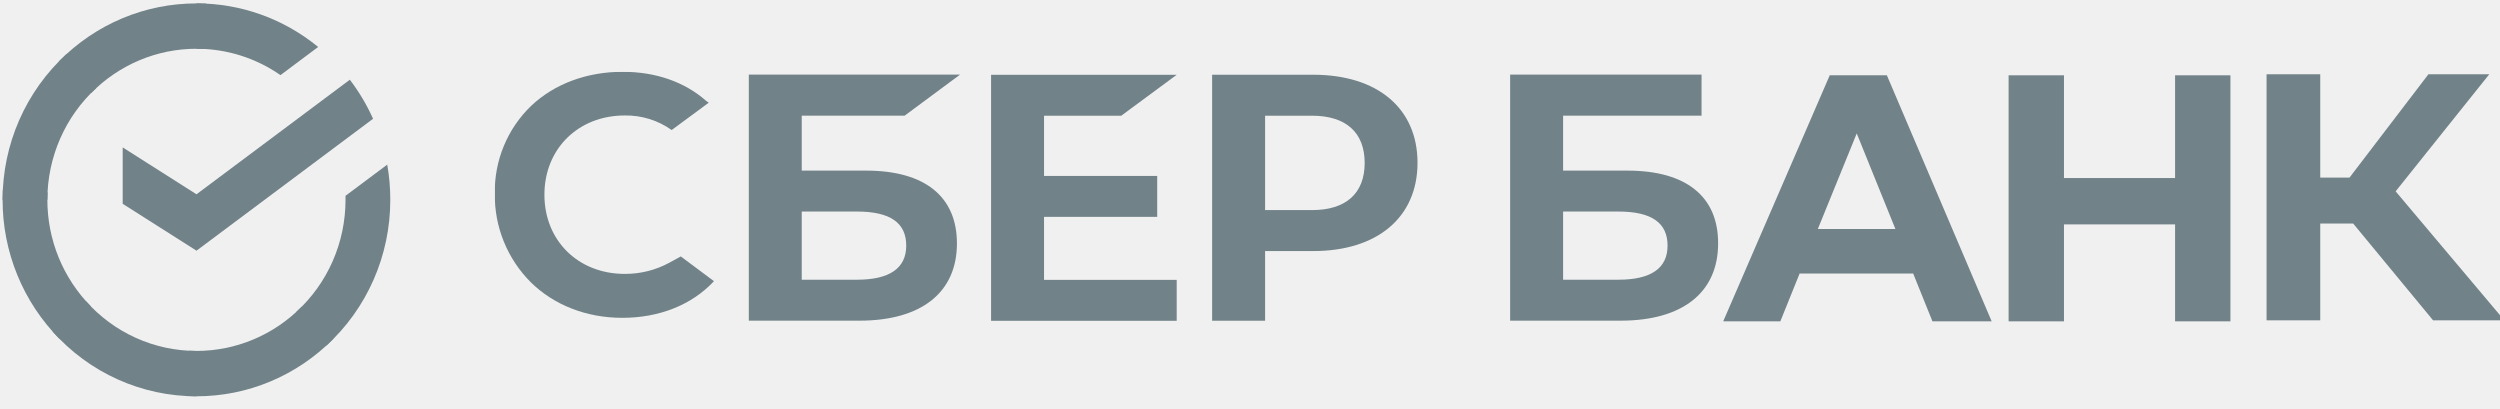
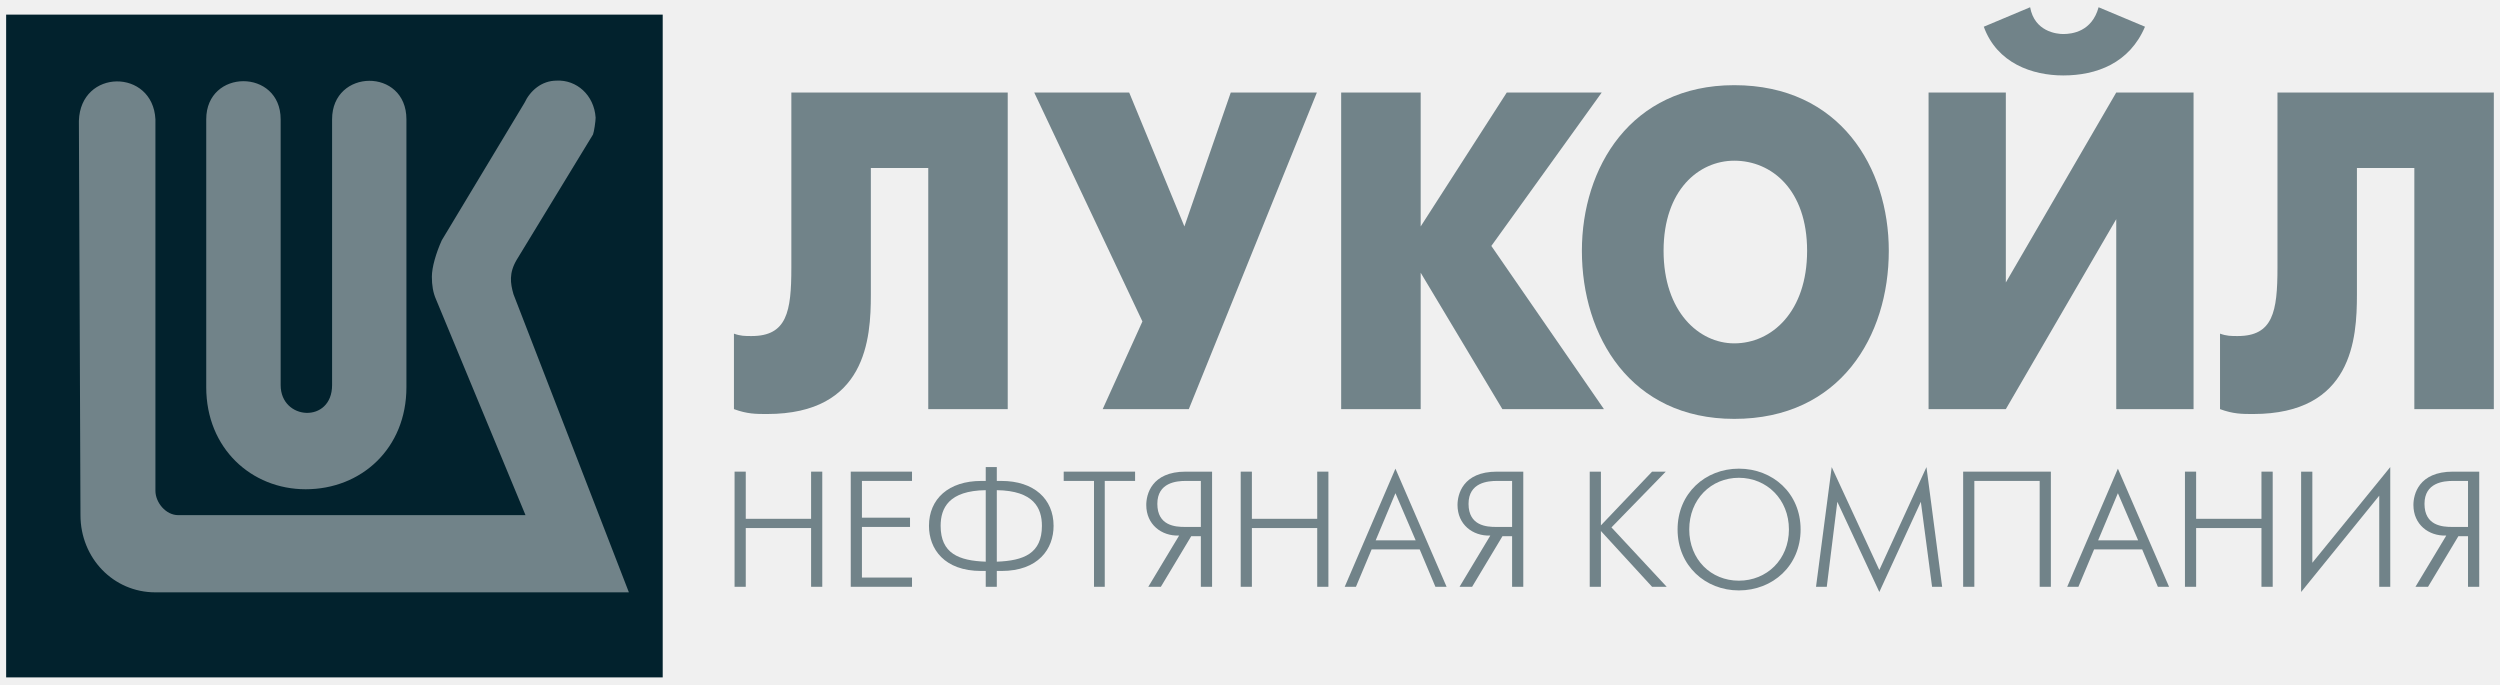
- <svg xmlns="http://www.w3.org/2000/svg" width="251" height="41" viewBox="0 0 251 41" fill="none">
-   <g id="Sberbank_Logo_2020 1" clip-path="url(#clip0_182_1762)">
-     <path id="Vector" d="M35.124 8.003C36.048 9.214 36.831 10.53 37.456 11.925L19.728 25.169L12.318 20.462V14.799L19.728 19.506L35.124 8.003Z" fill="#718389" />
-     <path id="Vector_2" d="M4.756 20.062C4.756 19.808 4.762 19.556 4.774 19.305L0.284 19.082C0.269 19.407 0.26 19.736 0.26 20.067C0.258 22.657 0.76 25.221 1.739 27.613C2.717 30.005 4.152 32.178 5.96 34.007L9.145 30.781C7.753 29.375 6.649 27.705 5.895 25.866C5.142 24.026 4.755 22.054 4.756 20.062Z" fill="#718389" />
-     <path id="Vector_3" d="M19.723 4.896C19.974 4.896 20.223 4.906 20.471 4.918L20.695 0.366C20.373 0.351 20.049 0.343 19.723 0.343C17.167 0.34 14.635 0.848 12.274 1.839C9.912 2.831 7.767 4.285 5.961 6.119L9.146 9.346C10.533 7.935 12.181 6.815 13.996 6.051C15.812 5.288 17.758 4.895 19.723 4.896Z" fill="#718389" />
-     <path id="Vector_4" d="M19.724 35.233C19.473 35.233 19.224 35.233 18.975 35.212L18.75 39.763C19.073 39.779 19.398 39.788 19.724 39.788C22.279 39.791 24.809 39.282 27.17 38.29C29.53 37.299 31.674 35.844 33.478 34.011L30.299 30.784C28.913 32.195 27.264 33.314 25.449 34.078C23.634 34.841 21.689 35.233 19.724 35.233Z" fill="#718389" />
-     <path id="Vector_5" d="M28.159 7.542L31.943 4.715C28.485 1.877 24.167 0.332 19.717 0.34V4.895C22.73 4.891 25.674 5.814 28.159 7.542Z" fill="#718389" />
-     <path id="Vector_6" d="M39.185 20.063C39.187 18.878 39.085 17.695 38.879 16.528L34.69 19.657C34.69 19.792 34.69 19.927 34.69 20.063C34.691 22.182 34.253 24.278 33.404 26.215C32.554 28.151 31.313 29.885 29.76 31.305L32.781 34.689C34.8 32.842 36.414 30.585 37.517 28.066C38.62 25.546 39.188 22.819 39.185 20.063Z" fill="#718389" />
-     <path id="Vector_7" d="M19.723 35.232C17.632 35.233 15.563 34.788 13.652 33.928C11.741 33.067 10.03 31.809 8.629 30.235L5.291 33.296C7.113 35.342 9.34 36.978 11.826 38.096C14.312 39.214 17.003 39.791 19.723 39.787V35.232Z" fill="#718389" />
-     <path id="Vector_8" d="M9.686 8.821L6.666 5.437C4.647 7.283 3.033 9.54 1.929 12.059C0.826 14.579 0.257 17.306 0.26 20.063H4.756C4.755 17.943 5.194 15.848 6.043 13.911C6.892 11.974 8.134 10.24 9.686 8.821Z" fill="#718389" />
-     <g id="Clip path group">
-       <mask id="mask0_182_1762" style="mask-type:luminance" maskUnits="userSpaceOnUse" x="49" y="7" width="204" height="27">
-         <g id="clip0">
-           <path id="Vector_9" d="M252.771 7.201H49.664V33.276H252.771V7.201Z" fill="white" />
-         </g>
-       </mask>
-       <g mask="url(#mask0_182_1762)">
-         <g id="Group">
-           <path id="Vector_10" d="M112.572 11.619L118.141 7.508H99.504V32.21H118.141V28.099H104.822V21.772H116.184V17.661H104.822V11.619H112.572Z" fill="#718389" />
-           <path id="Vector_11" d="M86.965 17.13H80.495V11.616H90.821L96.386 7.493H75.18V32.195H86.281C92.504 32.195 96.076 29.369 96.076 24.44C96.076 19.724 92.841 17.13 86.965 17.13ZM86.041 28.083H80.495V21.239H86.041C89.407 21.239 90.986 22.386 90.986 24.661C90.986 26.936 89.306 28.083 86.041 28.083Z" fill="#718389" />
-           <path id="Vector_12" d="M131.842 7.503H121.697V32.205H127.015V25.207H131.842C138.315 25.207 142.319 21.795 142.319 16.342C142.319 10.889 138.315 7.503 131.842 7.503ZM131.73 21.093H127.015V11.617H131.73C135.135 11.617 137.013 13.301 137.013 16.357C137.013 19.413 135.135 21.093 131.73 21.093Z" fill="#718389" />
-           <path id="Vector_13" d="M67.2 26.377C65.826 27.122 64.287 27.508 62.725 27.499C58.05 27.499 54.659 24.155 54.659 19.55C54.659 14.945 58.05 11.594 62.725 11.594C64.411 11.565 66.062 12.077 67.437 13.056L71.156 10.311L70.905 10.132C68.735 8.22 65.836 7.208 62.517 7.208C58.918 7.208 55.654 8.421 53.324 10.629C52.146 11.765 51.214 13.133 50.587 14.647C49.959 16.16 49.65 17.787 49.678 19.426C49.653 21.081 49.961 22.724 50.584 24.258C51.206 25.791 52.131 27.183 53.302 28.351C55.643 30.646 58.9 31.91 62.474 31.91C66.208 31.91 69.472 30.605 71.681 28.23L68.352 25.745L67.2 26.377Z" fill="#718389" />
-           <path id="Vector_14" d="M163.403 17.13H156.936V11.616H170.835V7.493H151.617V32.195H162.704C168.927 32.195 172.499 29.369 172.499 24.44C172.514 19.724 169.279 17.13 163.403 17.13ZM162.48 28.083H156.936V21.239H162.48C165.846 21.239 167.423 22.386 167.423 24.661C167.423 26.936 165.759 28.083 162.48 28.083Z" fill="#718389" />
-           <path id="Vector_15" d="M232.953 32.161H227.562V7.459H232.953V17.834H235.888L243.811 7.459H249.921L240.522 19.21L251.435 32.161H244.282L236.261 22.446H232.953V32.161Z" fill="#718389" />
-           <path id="Vector_16" d="M192.084 27.465H180.68L178.747 32.262H173.01L183.706 7.56H189.442L199.964 32.262H194.017L192.084 27.465ZM190.298 22.989L186.416 13.395L182.512 22.989H190.298Z" fill="#718389" />
-           <path id="Vector_17" d="M207.223 7.56V17.875H218.378V7.56H223.936V32.262H218.378V22.528H207.223V32.262H201.664V7.56H207.223Z" fill="#718389" />
-         </g>
-       </g>
-     </g>
-   </g>
-   <defs>
-     <clipPath id="clip0_182_1762">
-       <rect width="253.26" height="39.798" fill="white" transform="translate(0.259766 0.339844)" />
-     </clipPath>
-   </defs>
+ <svg xmlns="http://www.w3.org/2000/svg" width="241" height="66" viewBox="0 0 241 66" fill="none">
+   <path d="M63.885 1.409H0.592V65.301H63.885V1.409Z" fill="#02222D" />
+   <path d="M53.662 7.773C52.208 7.773 51.106 8.747 50.558 9.918L42.588 23.162C42.035 24.387 41.632 25.763 41.632 26.674C41.632 27.488 41.743 28.207 42.038 28.87L50.659 49.66H17.182C15.977 49.66 14.983 48.438 14.983 47.31V11.499C14.729 6.603 7.759 6.606 7.605 11.652L7.758 49.66C7.758 53.792 10.922 57.102 14.983 57.102H60.625L49.5 28.366C49.193 27.296 49.056 26.326 49.805 25.051L57.165 12.968C57.269 12.716 57.419 11.651 57.419 11.345C57.273 9.151 55.57 7.676 53.662 7.773ZM35.592 7.79C33.801 7.802 32.013 9.051 32.013 11.499V37.124C32.013 40.846 27.055 40.539 27.055 37.124V11.499C27.055 6.603 19.881 6.603 19.881 11.499V37.33C19.881 43.237 24.251 47.164 29.466 47.164C34.824 47.164 39.179 43.237 39.179 37.33V11.499C39.179 9.002 37.382 7.778 35.592 7.79Z" fill="#718389" />
+   <path d="M76.286 8.917V25.821C76.286 30.046 75.86 32.395 72.452 32.395C71.815 32.395 71.389 32.395 70.752 32.163V39.438C72.026 39.911 72.878 39.911 73.945 39.911C83.524 39.911 83.95 32.632 83.95 28.403V16.197H89.484V39.438H97.145V8.917H76.286Z" fill="#718389" />
+   <path d="M99.699 8.917L110.13 30.988L106.3 39.438H114.602L126.948 8.917H118.647L114.176 21.829L108.852 8.917H99.699Z" fill="#718389" />
+   <path d="M129.289 39.438H136.953V26.29L144.828 39.438H154.619L143.765 23.709L154.408 8.917H145.254L136.953 21.829V8.917H129.289V39.438Z" fill="#718389" />
+   <path d="M167.182 40.38C177.398 40.38 182.08 32.395 182.08 24.177C182.08 16.196 177.398 8.211 167.182 8.211C157.176 8.211 152.494 16.196 152.494 24.177C152.494 32.395 157.176 40.38 167.182 40.38ZM167.182 33.1C163.774 33.1 160.369 30.046 160.369 24.177C160.369 18.308 163.774 15.491 167.182 15.491C170.801 15.491 174.205 18.308 174.205 24.177C174.205 30.046 170.801 33.1 167.182 33.1Z" fill="#718389" />
+   <path d="M185.914 8.917V39.438H193.363L204.006 21.127V39.438H211.459V8.917H204.006L193.363 27.232V8.917H185.914ZM198.897 7.273C202.091 7.273 205.284 6.099 206.777 2.575L202.305 0.699C201.665 3.048 199.749 3.281 198.897 3.281C198.26 3.281 196.13 3.048 195.704 0.699L191.237 2.575C192.511 6.099 195.919 7.273 198.897 7.273Z" fill="#718389" />
+   <path d="M219.548 8.917V25.821C219.548 30.046 219.118 32.395 215.714 32.395C215.077 32.395 214.651 32.395 214.01 32.163V39.438C215.288 39.911 216.14 39.911 217.203 39.911C226.782 39.911 227.208 32.632 227.208 28.403V16.197H232.742V39.438H240.406V8.917H219.548Z" fill="#718389" />
+   <path d="M70.812 56.567H71.891V50.904H78.189V56.567H79.267V45.466H78.189V50.013H71.891V45.466H70.812V56.567Z" fill="#718389" />
+   <path d="M82.012 56.567H87.918V55.676H83.09V50.796H87.726V49.904H83.09V46.361H87.918V45.466H82.012V56.567Z" fill="#718389" />
+   <path d="M95.025 56.568H96.092V55.041H96.541C100.095 55.041 101.565 52.916 101.565 50.691C101.565 48.087 99.658 46.362 96.541 46.362H96.092V45.028H95.025V46.362H94.592C91.456 46.362 89.553 48.087 89.553 50.691C89.553 52.916 91.023 55.041 94.592 55.041H95.025V56.568ZM96.092 47.253C99.658 47.3 100.441 48.982 100.441 50.691C100.441 53.358 98.687 54.052 96.092 54.145V47.253ZM95.025 54.145C92.431 54.052 90.677 53.358 90.677 50.691C90.677 48.982 91.456 47.3 95.025 47.253V54.145Z" fill="#718389" />
+   <path d="M105.462 56.567H106.498V46.361H109.422V45.466H102.541V46.361H105.462V56.567Z" fill="#718389" />
+   <path d="M110.696 56.567H111.908L114.833 51.691H115.762V56.567H116.844V45.466H114.307C110.98 45.466 110.5 47.695 110.5 48.679C110.5 50.555 111.955 51.691 113.666 51.629L110.696 56.567ZM115.762 50.796H114.204C113.321 50.796 111.567 50.691 111.567 48.571C111.567 46.512 113.424 46.361 114.307 46.361H115.762V50.796Z" fill="#718389" />
+   <path d="M119.604 56.567H120.682V50.904H126.98V56.567H128.058V45.466H126.98V50.013H120.682V45.466H119.604V56.567Z" fill="#718389" />
+   <path d="M129.631 56.567H130.713L132.225 52.962H136.858L138.373 56.567H139.452L134.52 45.179L129.631 56.567ZM132.617 52.086L134.52 47.543L136.47 52.086H132.617Z" fill="#718389" />
+   <path d="M140.7 56.567H141.912L144.837 51.691H145.766V56.567H146.844V45.466H144.311C140.984 45.466 140.504 47.695 140.504 48.679C140.504 50.555 141.958 51.691 143.666 51.629L140.7 56.567ZM145.766 50.796H144.207C143.321 50.796 141.567 50.691 141.567 48.571C141.567 46.512 143.428 46.361 144.311 46.361H145.766V50.796Z" fill="#718389" />
+   <path d="M153.25 56.567H154.328V51.191L159.26 56.567H160.669L155.345 50.842L160.58 45.466H159.26L154.328 50.645V45.466H153.25V56.567Z" fill="#718389" />
+   <path d="M167.625 56.916C170.895 56.916 173.578 54.54 173.578 51.04C173.578 47.543 170.895 45.179 167.625 45.179C164.401 45.179 161.719 47.543 161.719 51.04C161.719 54.54 164.401 56.916 167.625 56.916ZM167.625 55.978C164.943 55.978 162.843 53.947 162.843 51.04C162.843 48.132 164.943 46.059 167.625 46.059C170.312 46.059 172.453 48.132 172.453 51.04C172.453 53.947 170.312 55.978 167.625 55.978Z" fill="#718389" />
+   <path d="M175.064 56.568H176.101L177.118 48.373L181.167 57.068L185.169 48.373L186.252 56.568H187.223L185.711 45.028L181.167 54.948L176.577 45.028L175.064 56.568Z" fill="#718389" />
+   <path d="M189.248 45.466V56.567H190.326V46.361H196.624V56.567H197.703V45.466H189.248Z" fill="#718389" />
+   <path d="M199.279 56.567H200.358L201.87 52.962H206.506L208.018 56.567H209.096L204.165 45.179L199.279 56.567ZM202.261 52.086L204.165 47.543L206.114 52.086H202.261Z" fill="#718389" />
+   <path d="M210.629 56.567H211.707V50.904H218.005V56.567H219.088V45.466H218.005V50.013H211.707V45.466H210.629V56.567Z" fill="#718389" />
+   <path d="M221.828 45.466V57.068L229.358 47.784V56.568H230.421V45.028L222.91 54.25V45.466H221.828Z" fill="#718389" />
+   <path d="M232.85 56.567H234.063L236.987 51.691H237.916V56.567H238.998V45.466H236.465C233.134 45.466 232.654 47.695 232.654 48.679C232.654 50.555 234.109 51.691 235.821 51.629L232.85 56.567ZM237.916 50.796H236.358C235.475 50.796 233.721 50.691 233.721 48.571C233.721 46.512 235.579 46.361 236.465 46.361H237.916V50.796Z" fill="#718389" />
</svg>
